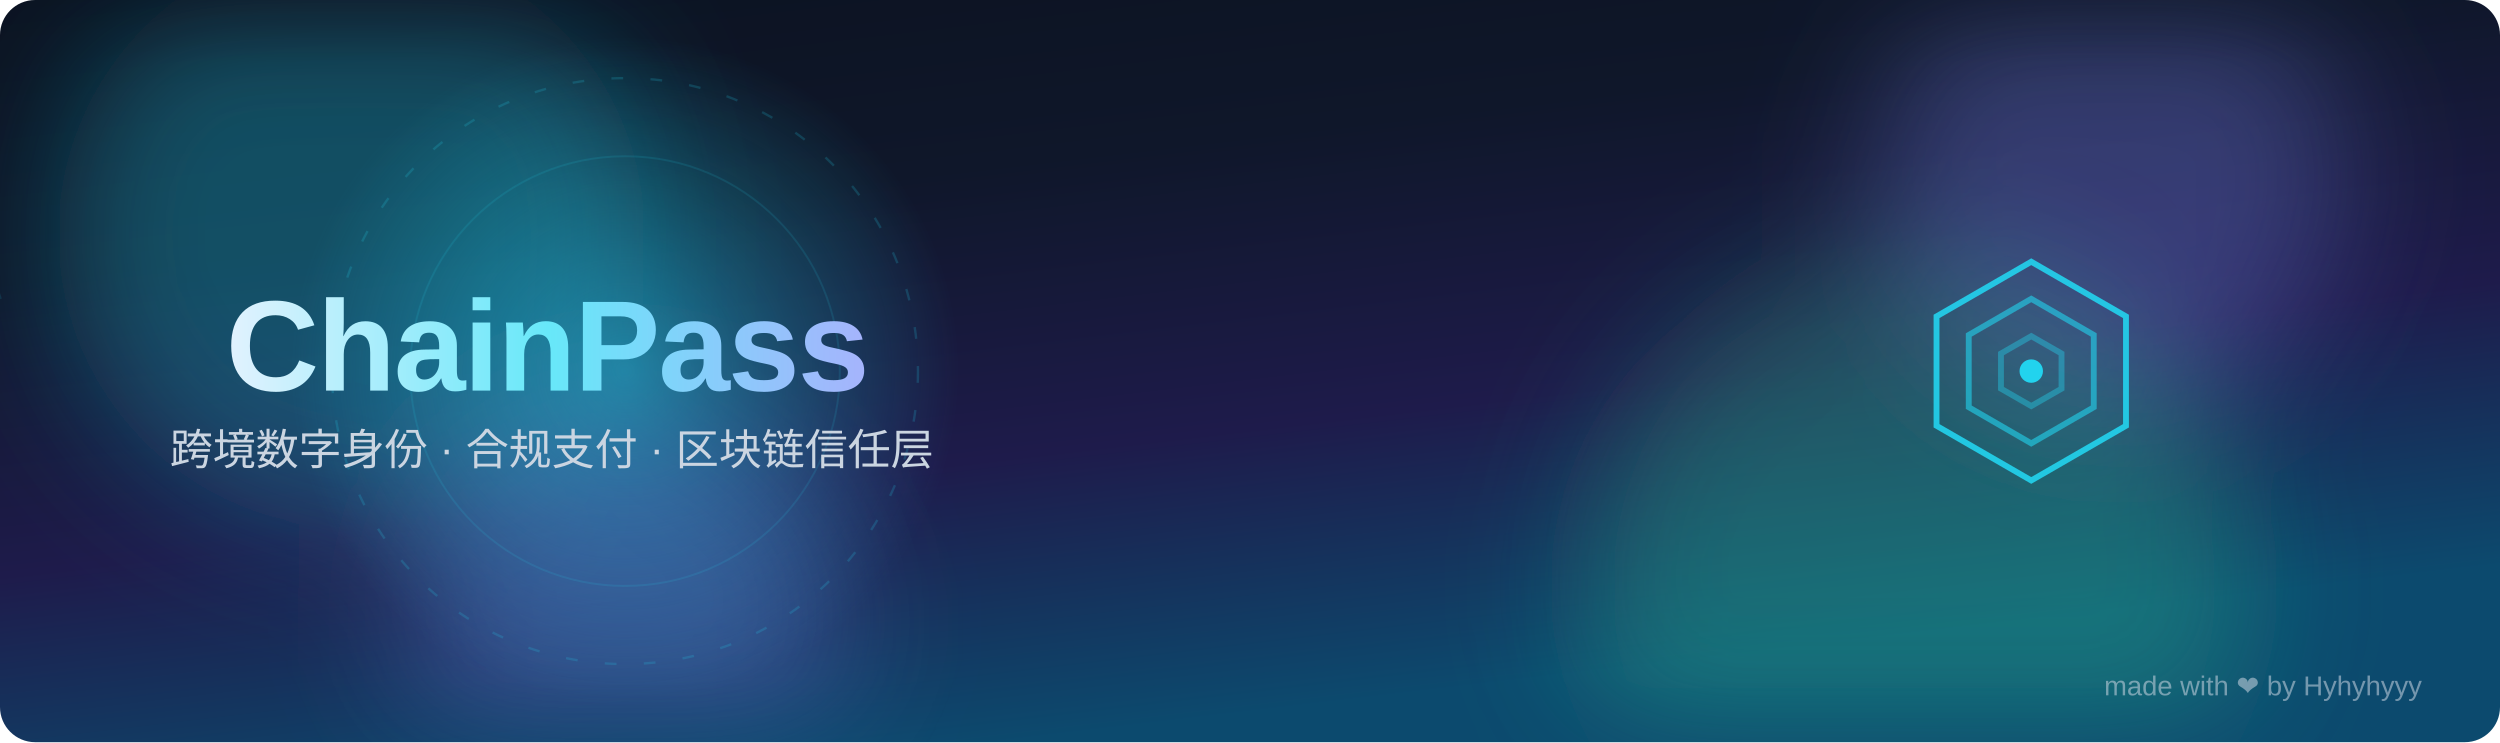
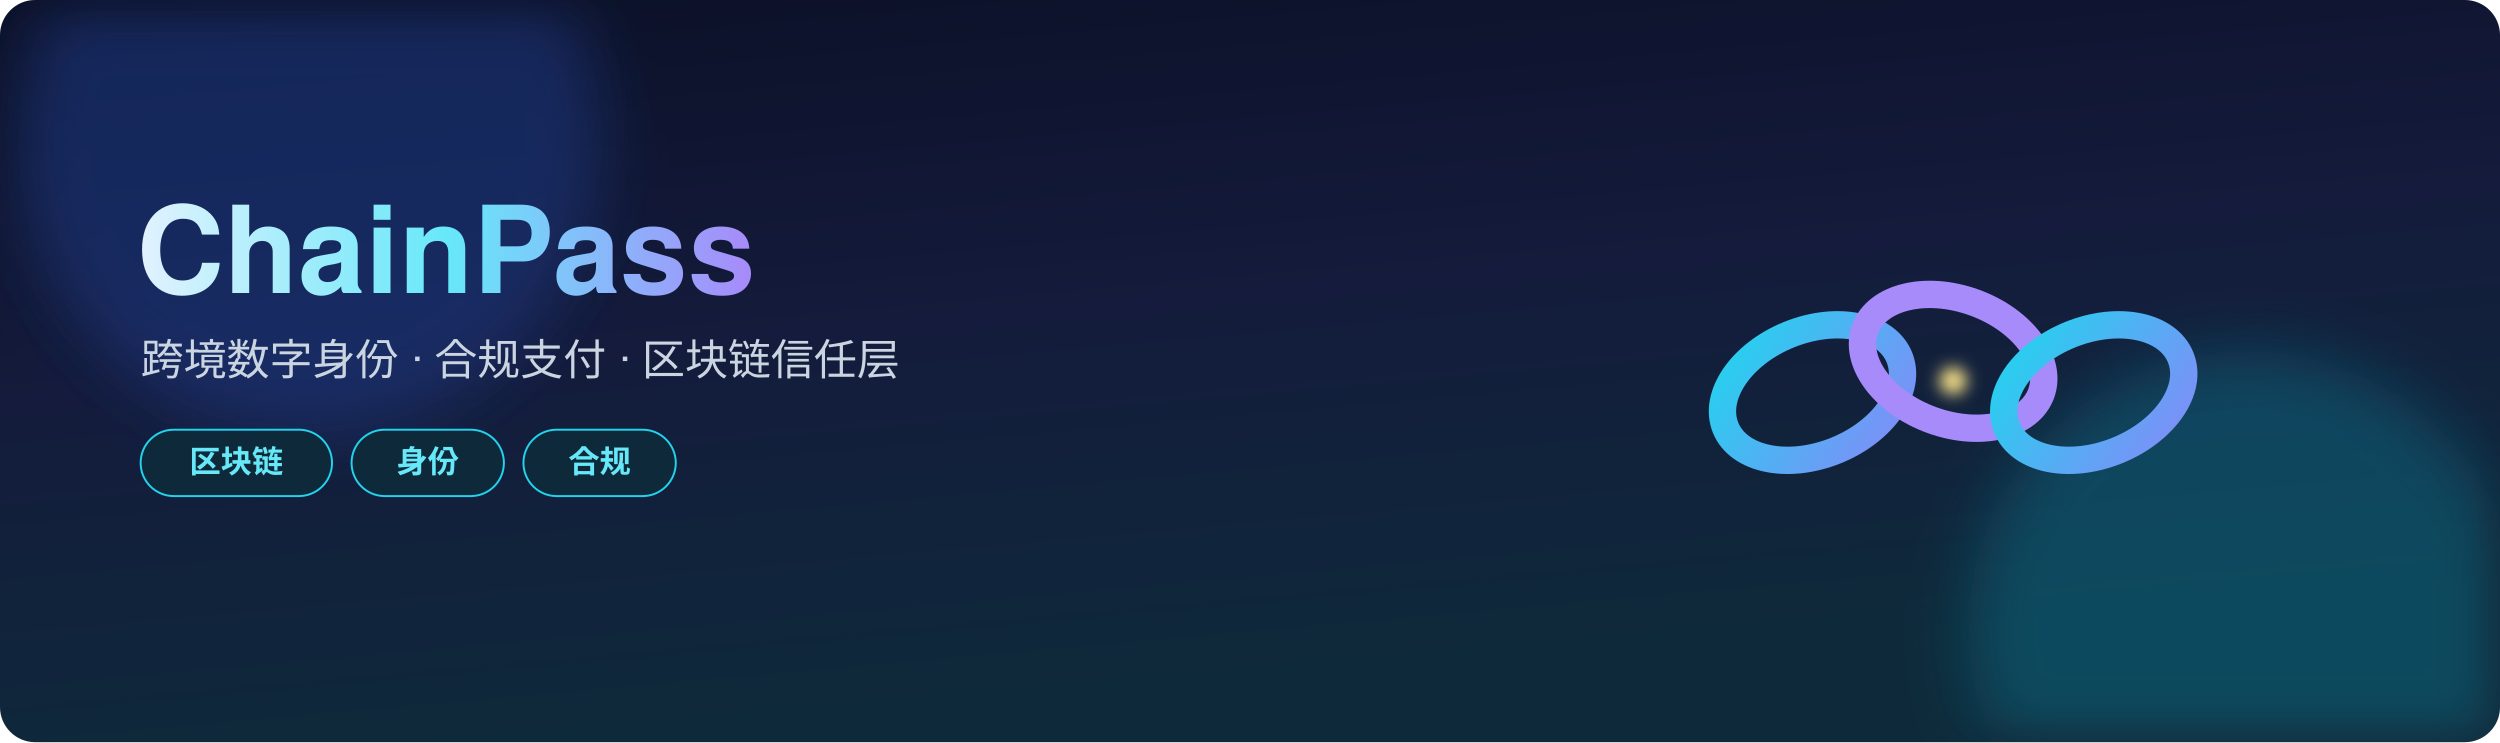
<svg xmlns="http://www.w3.org/2000/svg" viewBox="0 0 1280 380" width="1280" height="380" role="img" aria-label="ChainPass">
  <defs>
-     <linearGradient id="bg_ChainPass" x1="0" y1="0" x2="0.4" y2="1">
-       <stop offset="0.00" stop-color="#0b1220" />
-       <stop offset="0.33" stop-color="#0f172a" />
-       <stop offset="0.67" stop-color="#1e1b4b" />
-       <stop offset="1.00" stop-color="#0c4a6e" />
+     <linearGradient id="bg" x1="0" y1="0" x2="0.3" y2="1">
+       <stop offset="0" stop-color="#0b1026" />
+       <stop offset="0.5" stop-color="#141b3c" />
+       <stop offset="1" stop-color="#0e2a3a" />
    </linearGradient>
-     <linearGradient id="g_ChainPass" x1="0" y1="0" x2="1" y2="0">
+     <linearGradient id="title" x1="0" y1="0" x2="1" y2="0">
      <stop offset="0" stop-color="#e0f2fe" />
      <stop offset="0.5" stop-color="#67e8f9" />
-       <stop offset="1" stop-color="#a5b4fc" />
-       <animate attributeName="x1" values="0;0.3;0" dur="8s" repeatCount="indefinite" />
-       <animate attributeName="x2" values="1;0.7;1" dur="8s" repeatCount="indefinite" />
+       <stop offset="1" stop-color="#a78bfa" />
    </linearGradient>
-     <filter id="blur_ChainPass" x="-50%" y="-50%" width="200%" height="200%">
-       <feGaussianBlur stdDeviation="34" />
+     <linearGradient id="metal" x1="0" y1="0" x2="1" y2="1">
+       <stop offset="0" stop-color="#22d3ee" />
+       <stop offset="1" stop-color="#818cf8" />
+     </linearGradient>
+     <filter id="soft" x="-50%" y="-50%" width="200%" height="200%">
+       <feGaussianBlur stdDeviation="16" />
    </filter>
-     <clipPath id="clip_ChainPass">
+     <filter id="glow" x="-80%" y="-80%" width="260%" height="260%">
+       <feGaussianBlur stdDeviation="4" />
+     </filter>
+     <clipPath id="clip">
      <rect x="0" y="0" width="1280" height="380" rx="18" />
    </clipPath>
-     <radialGradient id="glow_g_ChainPass" cx="0.5" cy="0.5" r="0.5">
-       <stop offset="0" stop-color="#22d3ee" stop-opacity="0.5" />
-       <stop offset="1" stop-color="#22d3ee" stop-opacity="0" />
-     </radialGradient>
  </defs>
-   <g clip-path="url(#clip_ChainPass)">
-     <rect x="0" y="0" width="1280" height="380" fill="url(#bg_ChainPass)" />
-     <g filter="url(#blur_ChainPass)">
-       <circle cx="180" cy="120" r="150" fill="#22d3ee" opacity="0.30">
-         <animateTransform attributeName="transform" type="translate" values="0 0; 40 16.0; 0 0" dur="60s" begin="0.0s" repeatCount="indefinite" calcMode="spline" keySplines="0.4 0 0.6 1; 0.4 0 0.6 1" keyTimes="0;0.5;1" />
-         <animate attributeName="opacity" values="0.18;0.42;0.18" dur="48.0s" begin="0.0s" repeatCount="indefinite" />
-       </circle>
-       <circle cx="1080" cy="90" r="120" fill="#818cf8" opacity="0.30">
-         <animateTransform attributeName="transform" type="translate" values="0 0; -30 -12.0; 0 0" dur="70s" begin="1.2s" repeatCount="indefinite" calcMode="spline" keySplines="0.4 0 0.6 1; 0.4 0 0.6 1" keyTimes="0;0.5;1" />
-         <animate attributeName="opacity" values="0.18;0.42;0.18" dur="56.0s" begin="1.2s" repeatCount="indefinite" />
-       </circle>
-       <circle cx="980" cy="300" r="170" fill="#34d399" opacity="0.30">
-         <animateTransform attributeName="transform" type="translate" values="0 0; 50 20.0; 0 0" dur="55s" begin="0.6s" repeatCount="indefinite" calcMode="spline" keySplines="0.4 0 0.6 1; 0.4 0 0.6 1" keyTimes="0;0.5;1" />
-         <animate attributeName="opacity" values="0.18;0.42;0.18" dur="44.0s" begin="0.6s" repeatCount="indefinite" />
-       </circle>
-       <circle cx="320" cy="320" r="110" fill="#818cf8" opacity="0.30">
-         <animateTransform attributeName="transform" type="translate" values="0 0; -25 -10.0; 0 0" dur="65s" begin="2.0s" repeatCount="indefinite" calcMode="spline" keySplines="0.4 0 0.6 1; 0.4 0 0.6 1" keyTimes="0;0.5;1" />
-         <animate attributeName="opacity" values="0.18;0.42;0.18" dur="52.0s" begin="2.0s" repeatCount="indefinite" />
+   <g clip-path="url(#clip)">
+     <rect x="0" y="0" width="1280" height="380" fill="url(#bg)" />
+     <circle cx="158" cy="72" r="150" fill="#1e3a8a" opacity="0.5" filter="url(#soft)" />
+     <circle cx="1150" cy="322" r="142" fill="#0e7490" opacity="0.42" filter="url(#soft)" />
+     <text x="70" y="150" font-family="Segoe UI, Helvetica, Arial, sans-serif" font-size="62" font-weight="800" fill="url(#title)">ChainPass</text>
+     <text x="72" y="192" font-family="Segoe UI, Helvetica, Arial, sans-serif" font-size="22" font-weight="500" fill="#cbd5e1">跨境数字身份 · 合规支付 · 区块链信任层</text>
+     <g font-family="Segoe UI, Helvetica, Arial, sans-serif" font-size="16" font-weight="600">
+       <rect x="72" y="220" width="98" height="34" rx="17" fill="#0e2a3a" stroke="#22d3ee" />
+       <text x="121" y="242" text-anchor="middle" fill="#67e8f9">区块链</text>
+       <rect x="180" y="220" width="78" height="34" rx="17" fill="#0e2a3a" stroke="#22d3ee" />
+       <text x="219" y="242" text-anchor="middle" fill="#67e8f9">身份</text>
+       <rect x="268" y="220" width="78" height="34" rx="17" fill="#0e2a3a" stroke="#22d3ee" />
+       <text x="307" y="242" text-anchor="middle" fill="#67e8f9">合规</text>
+     </g>
+     <g transform="translate(1000,195)">
+       <ellipse cx="-72" cy="6" rx="48" ry="32" fill="none" stroke="url(#metal)" stroke-width="14" transform="rotate(-22 -72 6)" />
+       <ellipse cx="0" cy="-10" rx="48" ry="32" fill="none" stroke="#a78bfa" stroke-width="14" transform="rotate(20 0 -10)" />
+       <ellipse cx="72" cy="6" rx="48" ry="32" fill="none" stroke="url(#metal)" stroke-width="14" transform="rotate(-22 72 6)" />
+       <path d="M -16 -10 L -4 -2 L 18 -22" fill="none" stroke="#fbbf24" stroke-width="7" stroke-linecap="round" stroke-linejoin="round" stroke-dasharray="60" stroke-dashoffset="60">
+         <animate attributeName="stroke-dashoffset" values="60;0" dur="2s" repeatCount="indefinite" />
+       </path>
+       <circle r="7" fill="#fde68a" filter="url(#glow)">
+         <animateMotion dur="3.4s" repeatCount="indefinite" rotate="auto" path="M -72 6 Q -36 -42 0 -10 Q 36 32 72 6" />
      </circle>
    </g>
-     <circle cx="320" cy="190" r="150" fill="none" stroke="#22d3ee" stroke-width="1.2" opacity="0.18" stroke-dasharray="6 14">
-       <animateTransform attributeName="transform" type="rotate" from="0 320 190" to="360 320 190" dur="40s" repeatCount="indefinite" />
-     </circle>
-     <circle cx="320" cy="190" r="110" fill="none" stroke="#22d3ee" stroke-width="1" opacity="0.12" />
-     <g opacity="0.12">
-       <rect x="-300" y="150" width="300" height="3" fill="#22d3ee" transform="rotate(-18 0 150)">
-         <animateTransform attributeName="transform" type="translate" values="-200 0; 1700 0" dur="9s" repeatCount="indefinite" />
-       </rect>
-       <rect x="-300" y="250" width="220" height="2" fill="#22d3ee" transform="rotate(-18 0 250)">
-         <animateTransform attributeName="transform" type="translate" values="-200 0; 1700 0" dur="13s" begin="2s" repeatCount="indefinite" />
-       </rect>
-     </g>
-     <path d="M56 24 L24 24 L24 56" fill="none" stroke="#22d3ee" stroke-width="3" stroke-linecap="round" stroke-linejoin="round" opacity="0.8" stroke-dasharray="220" stroke-dashoffset="220">
-       <animate attributeName="stroke-dashoffset" values="220;0" dur="1.2s" fill="freeze" calcMode="spline" keySplines="0.2 0.8 0.2 1" keyTimes="0;1" />
-     </path>
-     <path d="M1224 24 L1256 24 L1256 56" fill="none" stroke="#22d3ee" stroke-width="3" stroke-linecap="round" stroke-linejoin="round" opacity="0.8" stroke-dasharray="220" stroke-dashoffset="220">
-       <animate attributeName="stroke-dashoffset" values="220;0" dur="1.2s" fill="freeze" calcMode="spline" keySplines="0.2 0.8 0.2 1" keyTimes="0;1" />
-     </path>
-     <path d="M56 356 L24 356 L24 324" fill="none" stroke="#22d3ee" stroke-width="3" stroke-linecap="round" stroke-linejoin="round" opacity="0.8" stroke-dasharray="220" stroke-dashoffset="220">
-       <animate attributeName="stroke-dashoffset" values="220;0" dur="1.2s" fill="freeze" calcMode="spline" keySplines="0.2 0.8 0.2 1" keyTimes="0;1" />
-     </path>
-     <path d="M1224 356 L1256 356 L1256 324" fill="none" stroke="#22d3ee" stroke-width="3" stroke-linecap="round" stroke-linejoin="round" opacity="0.8" stroke-dasharray="220" stroke-dashoffset="220">
-       <animate attributeName="stroke-dashoffset" values="220;0" dur="1.2s" fill="freeze" calcMode="spline" keySplines="0.2 0.8 0.2 1" keyTimes="0;1" />
-     </path>
-     <circle cx="320" cy="190" r="172" fill="url(#glow_g_ChainPass)">
-       <animate attributeName="opacity" values="0.35;0.85;0.35" dur="3.4s" repeatCount="indefinite" />
-     </circle>
-     <g transform="translate(1040,190)">
-       <g>
-         <polygon points="48.5,-28.0 48.5,28.0 0.0,56.0 -48.5,28.0 -48.5,-28.0 -0.0,-56.0" fill="none" stroke="#22d3ee" stroke-width="3" opacity="0.9" />
-         <polygon points="32.0,-18.5 32.0,18.5 0.0,37.0 -32.0,18.5 -32.0,-18.5 -0.0,-37.0" fill="none" stroke="#22d3ee" stroke-width="3" opacity="0.6" />
-         <polygon points="15.5,-9.0 15.5,9.0 0.0,17.9 -15.5,9.0 -15.5,-9.0 -0.0,-17.9" fill="none" stroke="#22d3ee" stroke-width="3" opacity="0.4" />
-         <animateTransform attributeName="transform" type="rotate" from="0 0 0" to="360 0 0" dur="36s" repeatCount="indefinite" />
-       </g>
-       <circle cx="0" cy="0" r="6" fill="#22d3ee">
-         <animate attributeName="r" values="6;9;6" dur="3s" repeatCount="indefinite" />
-       </circle>
-     </g>
-     <line x1="80" y1="250" x2="440" y2="250" stroke="url(#g_ChainPass)" stroke-width="4" stroke-linecap="round" stroke-dasharray="360" stroke-dashoffset="360">
-       <animate attributeName="stroke-dashoffset" values="360;0;0" keyTimes="0;0.55;1" dur="1.8s" fill="freeze" />
-       <animate attributeName="opacity" values="0;1;1" keyTimes="0;0.2;1" dur="1.8s" fill="freeze" />
-     </line>
-     <text x="80" y="200" font-family="'Segoe UI','Helvetica Neue',Arial,sans-serif" font-size="66" font-weight="800" fill="url(#g_ChainPass)" letter-spacing="-1">
-       <animateTransform attributeName="transform" type="translate" values="-40 12; 0 0; 0 0" keyTimes="0;0.5;1" dur="1.6s" fill="freeze" calcMode="spline" keySplines="0.34 1.56 0.64 1;0 0 1 1" />
-       <animate attributeName="opacity" values="0;1;1" keyTimes="0;0.5;1" dur="1.6s" fill="freeze" />
-     ChainPass
-   </text>
-     <text x="82" y="238" font-family="'Segoe UI','Helvetica Neue',Arial,sans-serif" font-size="22" font-weight="500" fill="#cbd5e1">
-       <animate attributeName="opacity" values="0;0;1" keyTimes="0;0.5;1" dur="1.8s" fill="freeze" />
-     跨境数字身份 · 合规支付 · 区块链信任层
-   </text>
-     <g transform="translate(80,280)" opacity="0">
-       <rect x="0" y="0" width="49" height="28" rx="14" fill="#a5b4fc" fill-opacity="0.14" stroke="#22d3ee" stroke-opacity="0.55" stroke-width="1" />
-       <text x="24" y="19" text-anchor="middle" font-family="monospace" font-size="14" fill="#cbd5e1">区块链</text>
-       <animate attributeName="opacity" values="0;1" begin="0.95s" dur="0.5s" fill="freeze" />
-       <animateTransform attributeName="transform" type="translate" values="80 292; 80 280" begin="0.95s" dur="0.55s" fill="freeze" calcMode="spline" keySplines="0.34 1.56 0.64 1;0 0 1 1" keyTimes="0;1" />
-     </g>
-     <g transform="translate(141,280)" opacity="0">
-       <rect x="0" y="0" width="40" height="28" rx="14" fill="#a5b4fc" fill-opacity="0.14" stroke="#22d3ee" stroke-opacity="0.55" stroke-width="1" />
-       <text x="20" y="19" text-anchor="middle" font-family="monospace" font-size="14" fill="#cbd5e1">身份</text>
-       <animate attributeName="opacity" values="0;1" begin="1.11s" dur="0.5s" fill="freeze" />
-       <animateTransform attributeName="transform" type="translate" values="141 292; 141 280" begin="1.11s" dur="0.55s" fill="freeze" calcMode="spline" keySplines="0.34 1.56 0.64 1;0 0 1 1" keyTimes="0;1" />
-     </g>
-     <g transform="translate(193,280)" opacity="0">
-       <rect x="0" y="0" width="40" height="28" rx="14" fill="#a5b4fc" fill-opacity="0.14" stroke="#22d3ee" stroke-opacity="0.55" stroke-width="1" />
-       <text x="20" y="19" text-anchor="middle" font-family="monospace" font-size="14" fill="#cbd5e1">合规</text>
-       <animate attributeName="opacity" values="0;1" begin="1.27s" dur="0.5s" fill="freeze" />
-       <animateTransform attributeName="transform" type="translate" values="193 292; 193 280" begin="1.27s" dur="0.55s" fill="freeze" calcMode="spline" keySplines="0.34 1.56 0.64 1;0 0 1 1" keyTimes="0;1" />
-     </g>
-     <text x="1240" y="356" text-anchor="end" font-family="'Segoe UI','Helvetica Neue',Arial,sans-serif" font-size="14" fill="#cbd5e1" opacity="0.55">made with ❤ by Hyhyhyyy</text>
  </g>
</svg>
